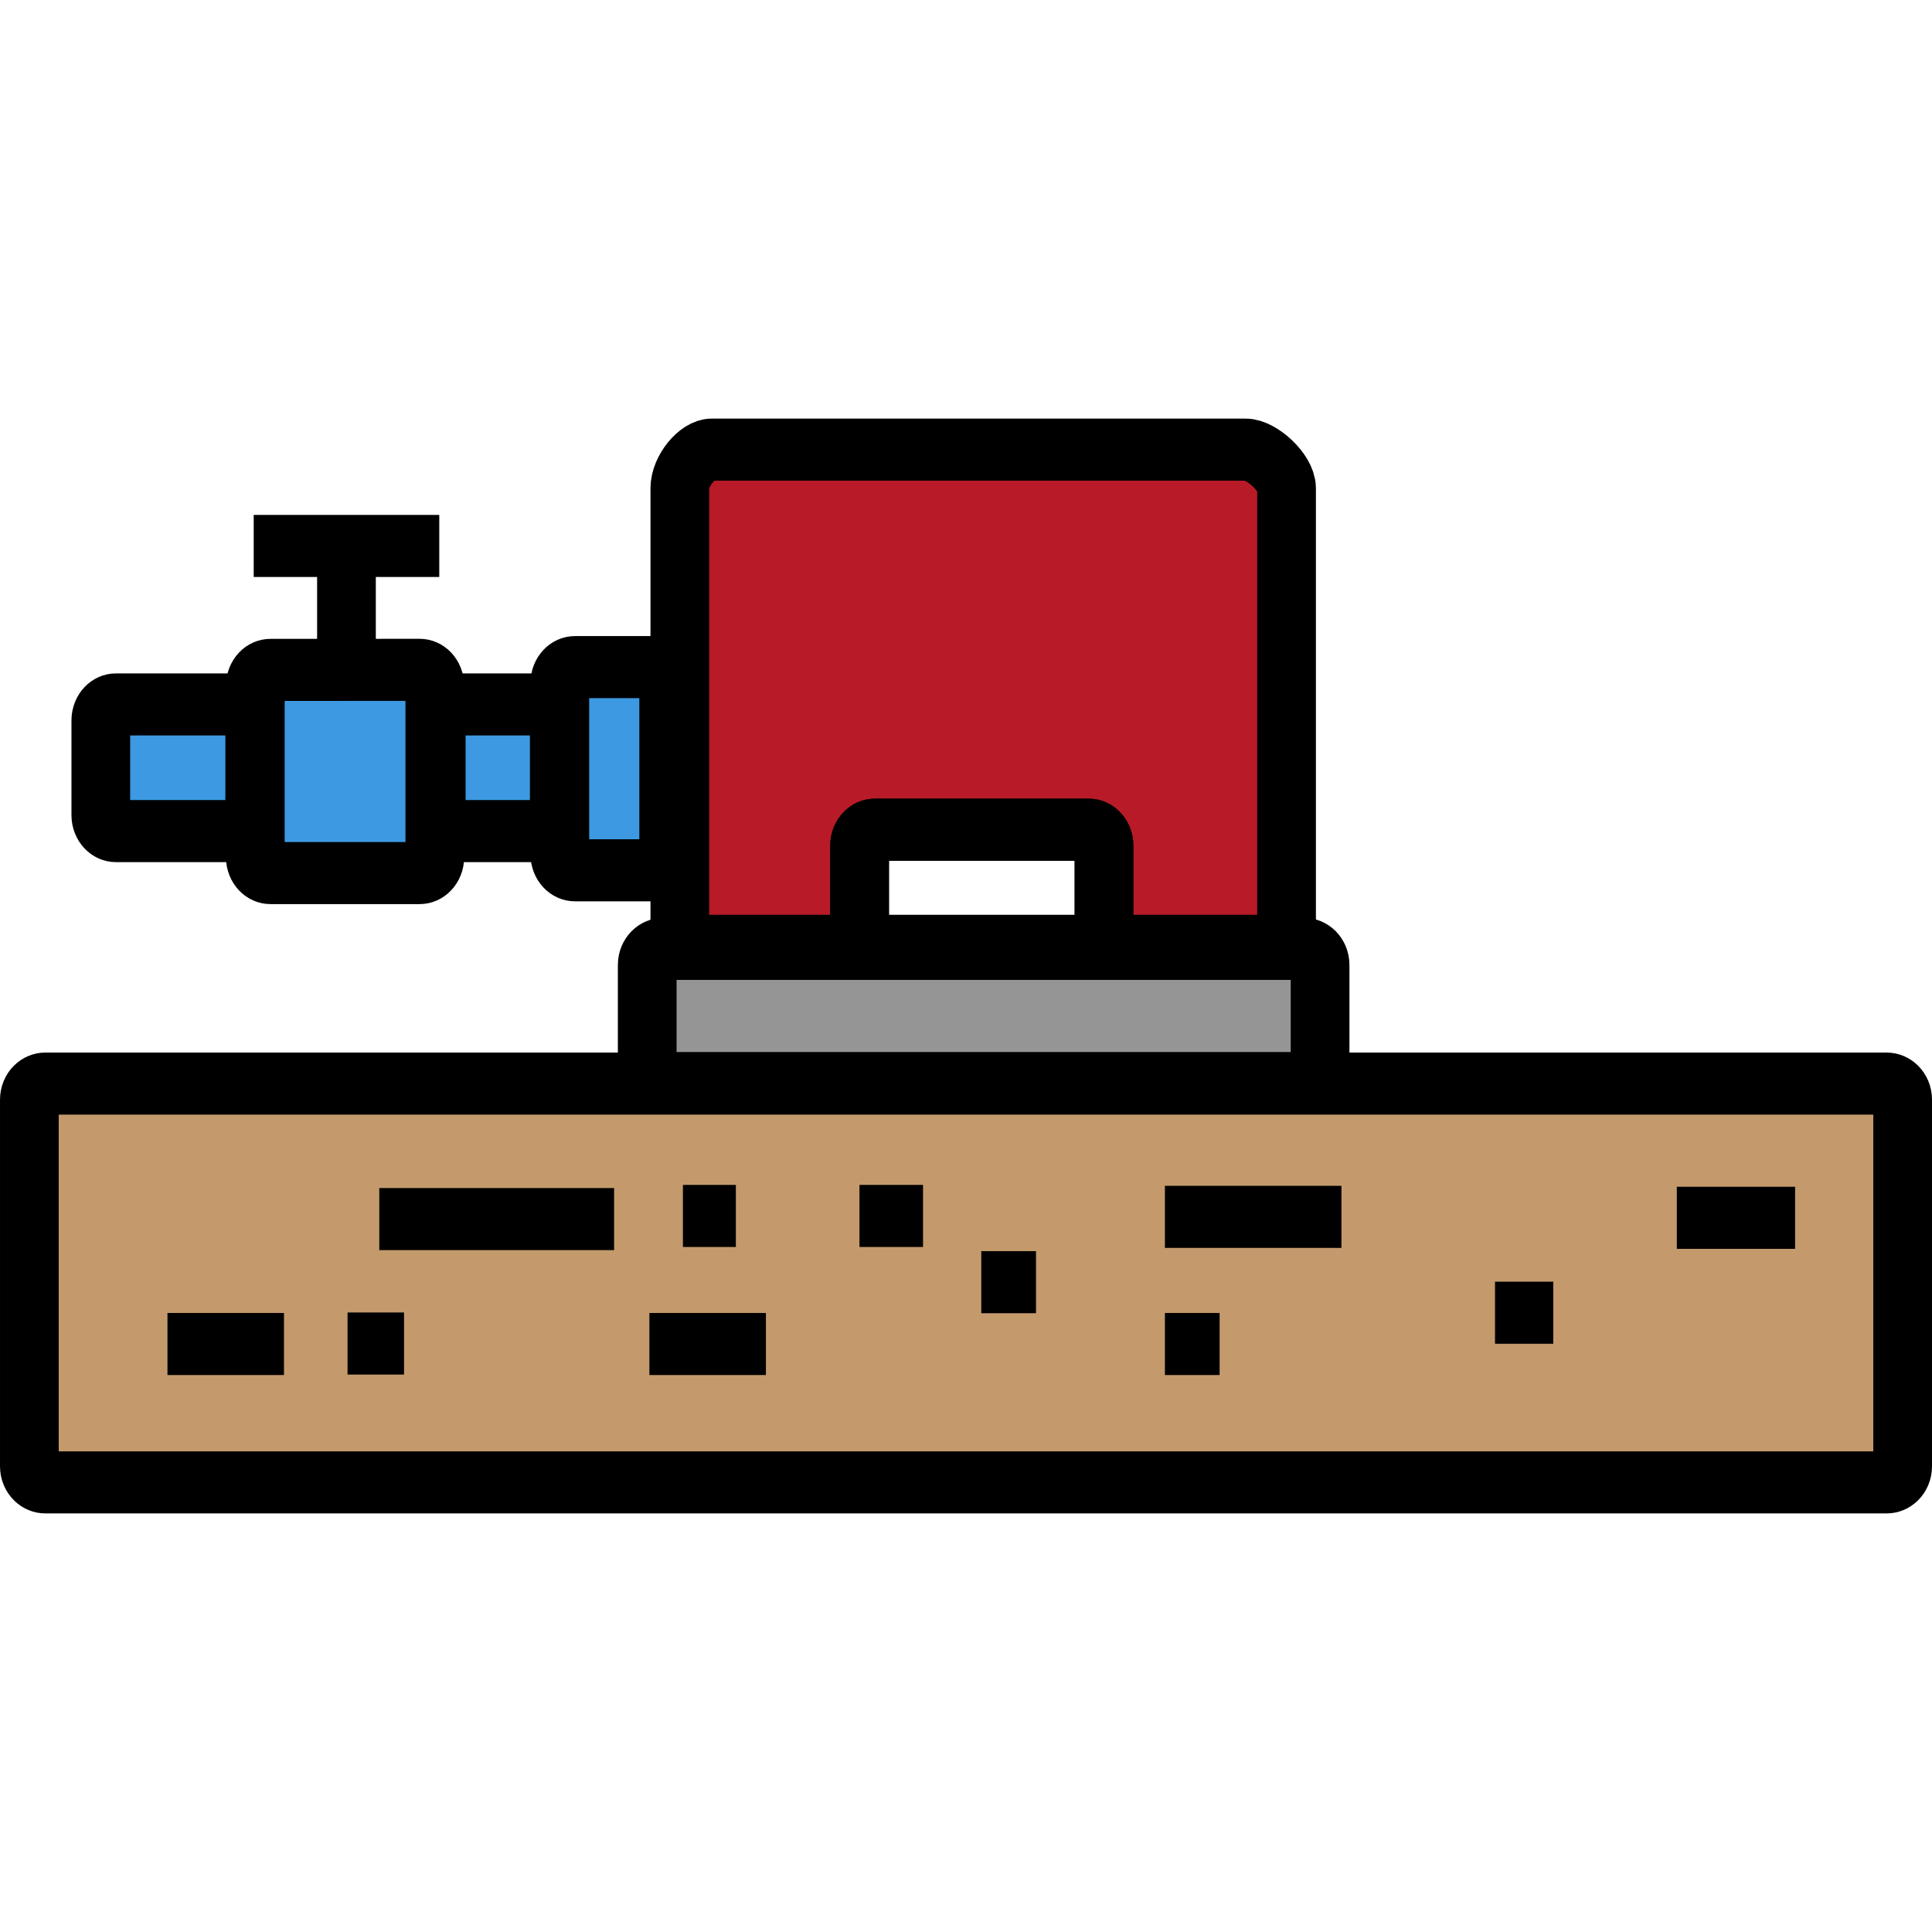
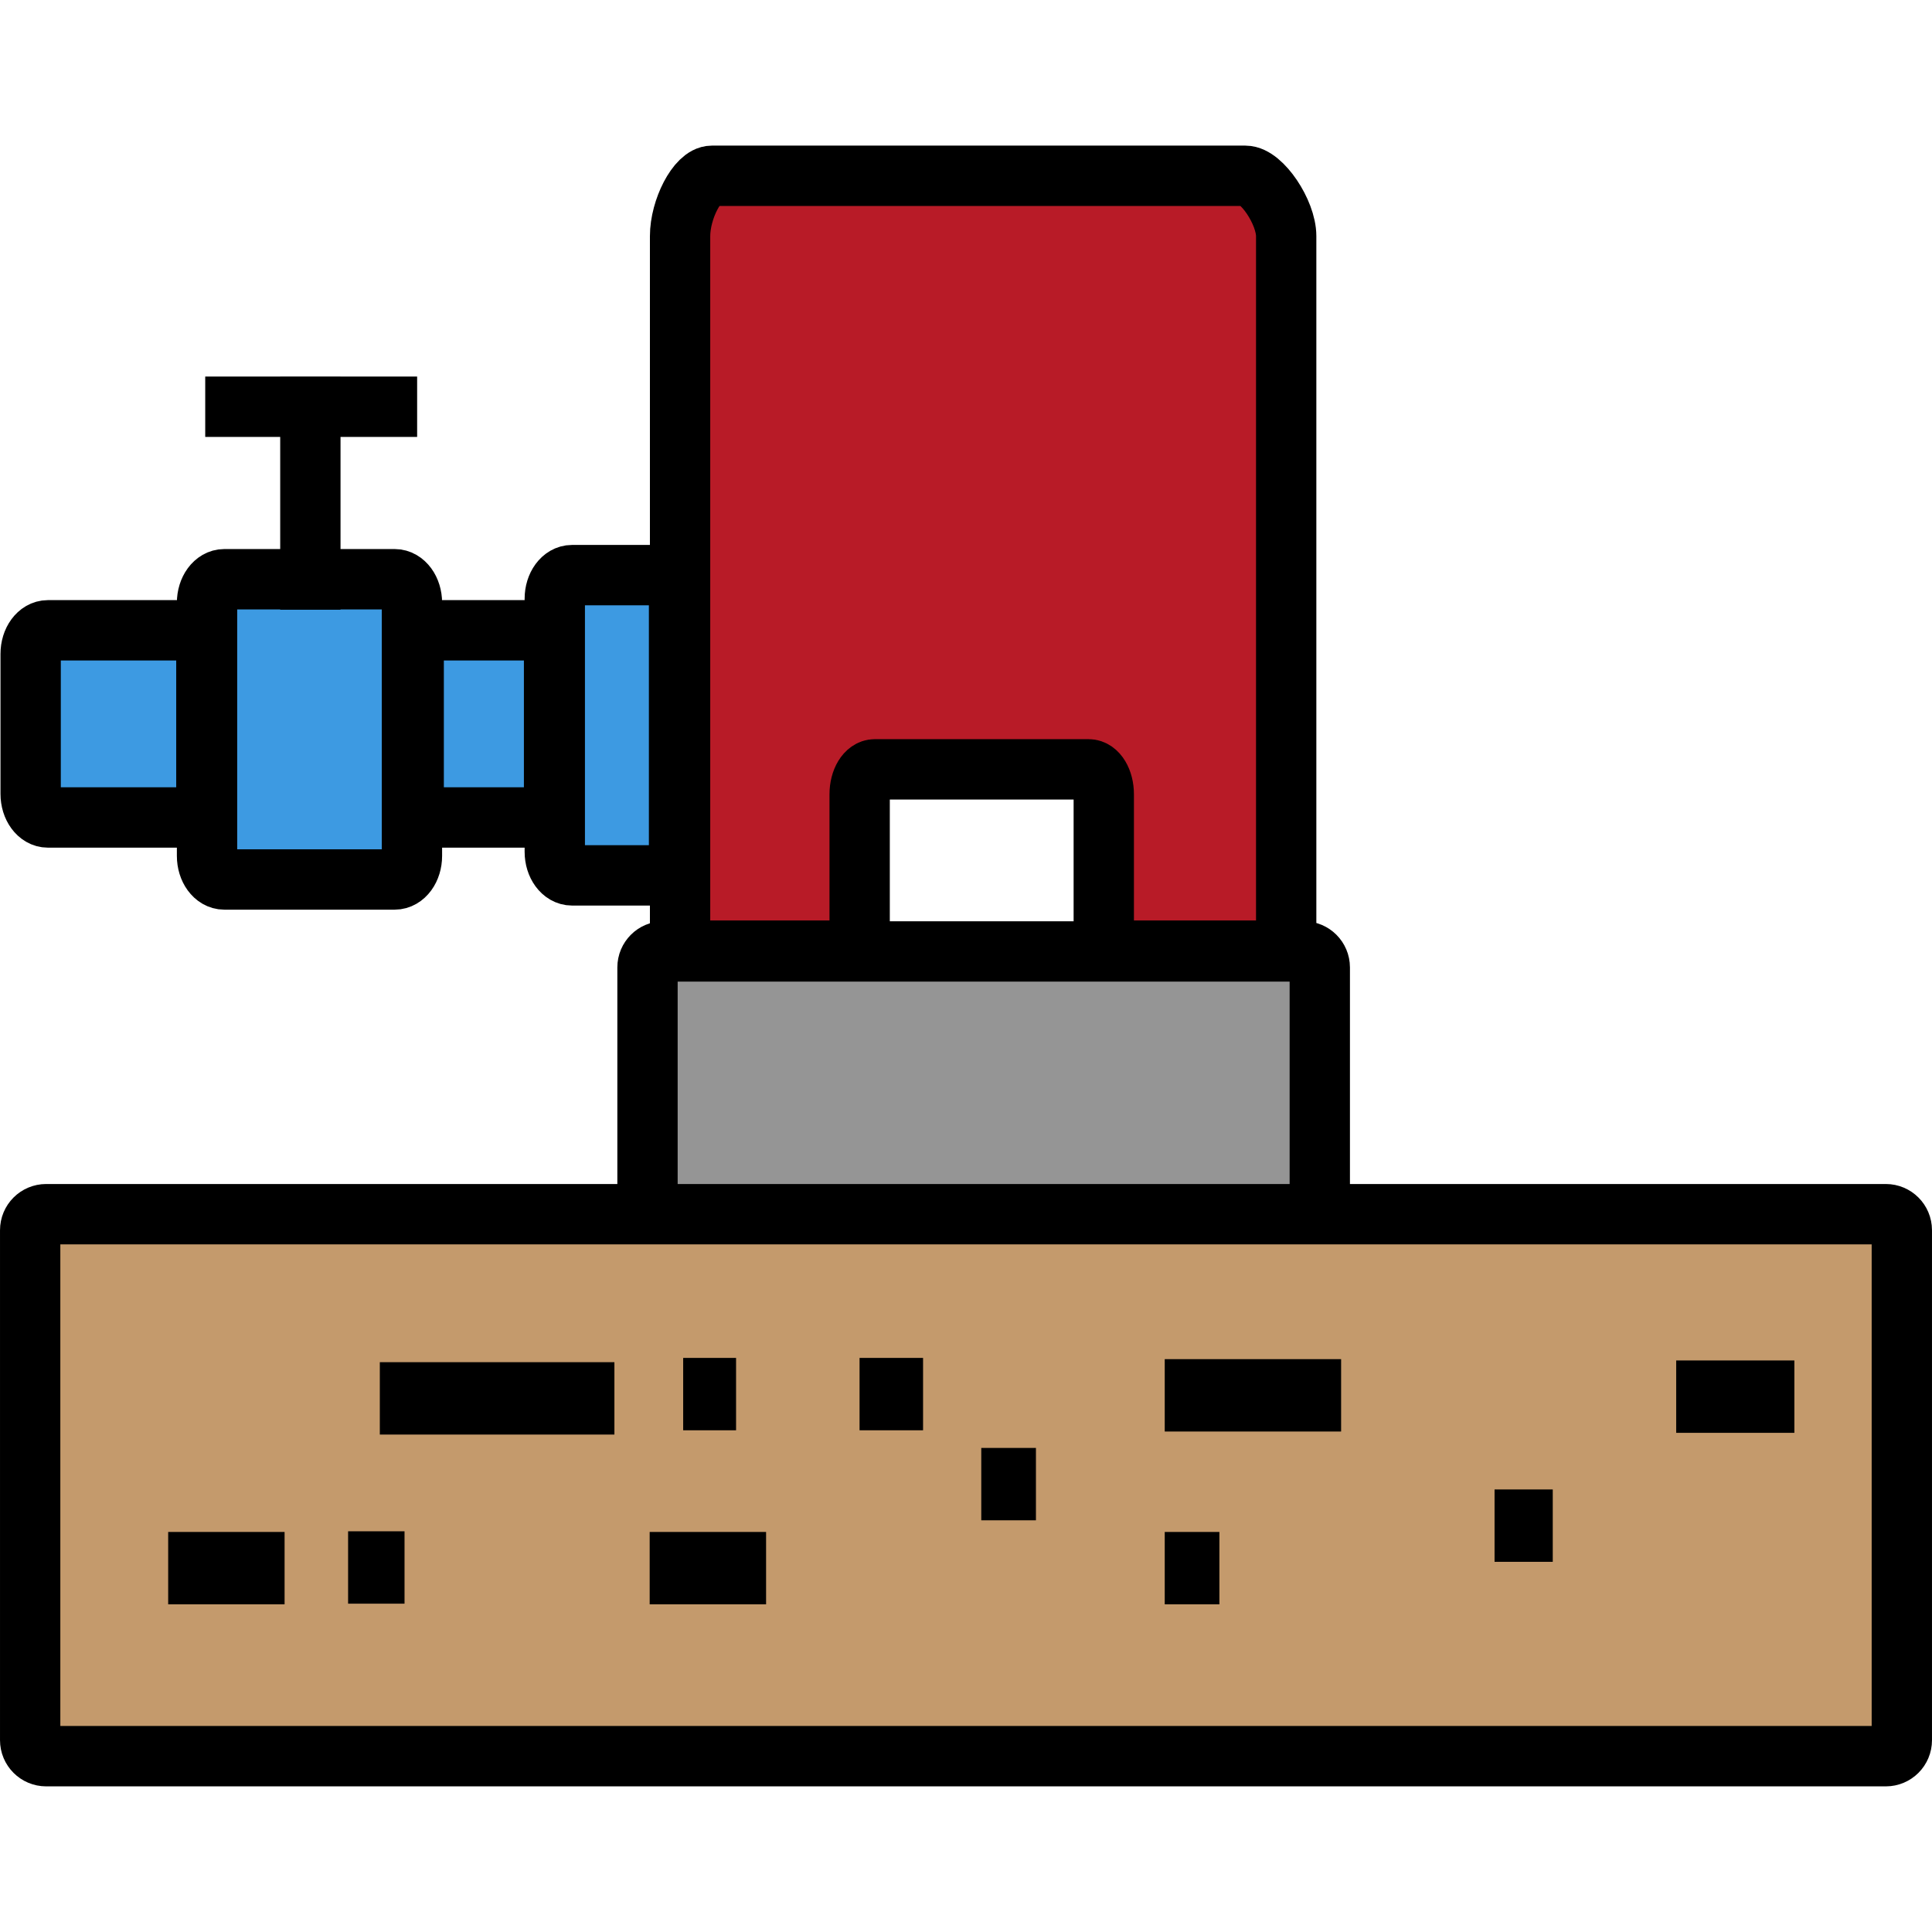
<svg xmlns="http://www.w3.org/2000/svg" width="32mm" height="32mm" viewBox="0 0 32 32" version="1.1" id="svg1" xml:space="preserve">
  <defs id="defs1" />
-   <g id="layer1" transform="translate(-122.5177,-60.34118)">
-     <g id="g32" transform="matrix(0.945985,0,0,1.000023,6.051972,4.411298)" style="stroke-width:1.028">
-       <path id="rect10" style="fill:#b81b27;fill-opacity:1;stroke:#000000;stroke-width:1.028;stroke-linecap:round;stroke-linejoin:round;stroke-dasharray:none" d="m 135.576,63.376 c -0.255,0 -0.557,0.355 -0.557,0.64 v 7.313 c 0,0.147 0.118,0.265 0.265,0.265 h 3.147 c -0.147,0 -0.265,-0.118 -0.265,-0.265 v -1.394 c 0,-0.147 0.118,-0.265 0.265,-0.265 h 3.75 c 0.147,0 0.265,0.118 0.265,0.265 v 1.394 c 0,0.147 -0.118,0.265 -0.265,0.265 h 3.196 c 0.147,0 0.265,-0.118 0.265,-0.265 v -7.313 c 0,-0.255 -0.429,-0.64 -0.715,-0.64 z" />
-       <rect style="fill:#959595;fill-opacity:1;stroke:#000000;stroke-width:1.028;stroke-linecap:round;stroke-linejoin:round;stroke-dasharray:none" id="rect12" width="11.781" height="2.222" x="134.448" y="71.645" rx="0.28" ry="0.265" />
-       <g id="g17" style="stroke-width:1.028">
-         <path id="rect9" style="fill:#3d9ae2;fill-opacity:1;stroke:#000000;stroke-width:1.028;stroke-linecap:round;stroke-linejoin:round;stroke-dasharray:none" d="m 133.183,66.978 c -0.147,0 -0.265,0.118 -0.265,0.265 v 2.835 c 0,0.147 0.118,0.265 0.265,0.265 h 1.376 c 0.147,0 0.265,-0.118 0.265,-0.265 v -2.835 c 0,-0.147 -0.118,-0.265 -0.265,-0.265 z m -5.332,0.046 c -0.147,0 -0.265,0.118 -0.265,0.265 V 70.124 c 0,0.147 0.118,0.265 0.265,0.265 h 2.613 c 0.147,0 0.265,-0.118 0.265,-0.265 v -2.836 c 0,-0.147 -0.118,-0.265 -0.265,-0.265 z m -2.705,0.572 c -0.147,0 -0.265,0.118 -0.265,0.265 v 1.568 c 0,0.147 0.118,0.265 0.265,0.265 h 2.165 c 0.147,0 0.265,-0.118 0.265,-0.265 v -1.568 c 0,-0.147 -0.118,-0.265 -0.265,-0.265 z m 5.873,0 c -0.147,0 -0.265,0.118 -0.265,0.265 v 1.568 c 0,0.147 0.118,0.265 0.265,0.265 h 1.624 c 0.147,0 0.265,-0.118 0.265,-0.265 v -1.568 c 0,-0.147 -0.118,-0.265 -0.265,-0.265 z" />
-         <path style="fill:none;stroke:#000000;stroke-width:1.028;stroke-linecap:butt;stroke-linejoin:miter;stroke-dasharray:none;stroke-opacity:1" d="m 127.558,64.971 h 3.249" id="path16" />
-         <path style="fill:none;stroke:#000000;stroke-width:1.028;stroke-linecap:butt;stroke-linejoin:miter;stroke-dasharray:none;stroke-opacity:1" d="m 129.182,64.483 v 3.041" id="path17" />
-       </g>
-       <g id="g31" style="stroke-width:1.028">
-         <rect style="fill:#c49a6c;fill-opacity:1;stroke:#000000;stroke-width:1.028;stroke-linecap:round;stroke-linejoin:round;stroke-dasharray:none" id="rect13" width="32.799" height="6.605" x="123.63" y="73.876" rx="0.28" ry="0.265" />
-         <g id="g30" style="stroke-width:1.028">
-           <g id="g29" style="stroke-width:1.028">
-             <path style="fill:none;stroke:#000000;stroke-width:1.028;stroke-linecap:butt;stroke-linejoin:miter;stroke-dasharray:none;stroke-opacity:1" d="m 129.757,76.12 h 4.111" id="path18" />
-             <path style="fill:none;stroke:#000000;stroke-width:1.028;stroke-linecap:butt;stroke-linejoin:miter;stroke-dasharray:none;stroke-opacity:1" d="m 135.073,76.068 h 0.927" id="path19" />
-             <path style="fill:none;stroke:#000000;stroke-width:1.028;stroke-linecap:butt;stroke-linejoin:miter;stroke-dasharray:none;stroke-opacity:1" d="m 138.164,76.068 h 1.113" id="path20" />
-             <path style="fill:none;stroke:#000000;stroke-width:1.028;stroke-linecap:butt;stroke-linejoin:miter;stroke-dasharray:none;stroke-opacity:1" d="m 143.512,76.083 h 3.091" id="path21" />
-             <path style="fill:none;stroke:#000000;stroke-width:1.028;stroke-linecap:butt;stroke-linejoin:miter;stroke-dasharray:none;stroke-opacity:1" d="m 152.475,76.099 h 2.071" id="path22" />
-             <path style="fill:none;stroke:#000000;stroke-width:1.028;stroke-linecap:butt;stroke-linejoin:miter;stroke-dasharray:none;stroke-opacity:1" d="m 149.292,77.671 h 1.02" id="path23" />
-             <path style="fill:none;stroke:#000000;stroke-width:1.028;stroke-linecap:butt;stroke-linejoin:miter;stroke-dasharray:none;stroke-opacity:1" d="m 143.512,78.189 h 0.958" id="path24" />
-             <path style="fill:none;stroke:#000000;stroke-width:1.028;stroke-linecap:butt;stroke-linejoin:miter;stroke-dasharray:none;stroke-opacity:1" d="m 140.297,77.165 h 0.958" id="path25" />
-             <path style="fill:none;stroke:#000000;stroke-width:1.028;stroke-linecap:butt;stroke-linejoin:miter;stroke-dasharray:none;stroke-opacity:1" d="m 134.486,78.189 h 2.04" id="path26" />
-             <path style="fill:none;stroke:#000000;stroke-width:1.028;stroke-linecap:butt;stroke-linejoin:miter;stroke-dasharray:none;stroke-opacity:1" d="m 129.201,78.181 h 0.989" id="path27" />
-             <path style="fill:none;stroke:#000000;stroke-width:1.028;stroke-linecap:butt;stroke-linejoin:miter;stroke-dasharray:none;stroke-opacity:1" d="M 126.048,78.189 H 128.088" id="path28" />
-           </g>
+   <g id="g2" transform="matrix(0.9991175,0,0,0.9999989,0.01412384,0.04192302)" style="stroke-width:1">
+     <path id="rect10" style="fill:#b81b27;fill-opacity:1;stroke:#000000;stroke-width:1;stroke-linecap:round;stroke-linejoin:round;stroke-dasharray:none" d="m 11.787,2.87 c -0.241,0 -0.527,0.554 -0.527,1 V 15.291 c 0,0.229 0.112,0.413 0.25,0.413 h 2.977 c -0.139,0 -0.25,-0.184 -0.25,-0.413 v -2.177 c 0,-0.229 0.112,-0.413 0.25,-0.413 h 3.547 c 0.139,0 0.25,0.184 0.25,0.413 v 2.177 c 0,0.229 -0.112,0.413 -0.25,0.413 h 3.024 c 0.139,0 0.25,-0.184 0.25,-0.413 V 3.87 c 0,-0.398 -0.406,-1 -0.676,-1 z" />
+     <rect style="fill:#959595;fill-opacity:1;stroke:#000000;stroke-width:1;stroke-linecap:round;stroke-linejoin:round;stroke-dasharray:none" id="rect12" width="11.145" height="4.364" x="10.72" y="15.717" rx="0.265" ry="0.265" />
+     <path id="rect9" style="fill:#3d9ae2;fill-opacity:1;stroke:#000000;stroke-width:1;stroke-linecap:round;stroke-linejoin:round;stroke-dasharray:none" d="m 9.469,9.484 c -0.158,0 -0.286,0.174 -0.286,0.391 v 4.191 c 0,0.217 0.128,0.391 0.286,0.391 h 1.488 c 0.158,0 0.286,-0.174 0.286,-0.391 V 9.875 c 0,-0.217 -0.128,-0.391 -0.286,-0.391 z m -5.765,0.068 c -0.158,0 -0.286,0.174 -0.286,0.391 v 4.191 c 0,0.217 0.128,0.391 0.286,0.391 h 2.825 c 0.158,0 0.286,-0.174 0.286,-0.391 V 9.943 c 0,-0.217 -0.128,-0.391 -0.286,-0.391 z M 0.78,10.398 c -0.158,0 -0.286,0.174 -0.286,0.391 v 2.318 c 0,0.217 0.128,0.391 0.286,0.391 H 3.121 c 0.158,0 0.286,-0.174 0.286,-0.391 v -2.318 c 0,-0.217 -0.128,-0.391 -0.286,-0.391 z m 6.35,0 c -0.158,0 -0.286,0.174 -0.286,0.391 v 2.318 c 0,0.217 0.128,0.391 0.286,0.391 h 1.755 c 0.158,0 0.286,-0.174 0.286,-0.391 v -2.318 c 0,-0.217 -0.128,-0.391 -0.286,-0.391 z" />
+     <path style="fill:none;stroke:#000000;stroke-width:1;stroke-linecap:butt;stroke-linejoin:miter;stroke-dasharray:none;stroke-opacity:1" d="M 3.388,6.695 H 6.901" id="path16" />
+     <path style="fill:none;stroke:#000000;stroke-width:1;stroke-linecap:butt;stroke-linejoin:miter;stroke-dasharray:none;stroke-opacity:1" d="M 5.131,6.202 V 10.057" id="path17" />
+     <g id="g1" style="stroke-width:1">
+       <rect style="fill:#c49a6c;fill-opacity:1;stroke:#000000;stroke-width:1;stroke-linecap:round;stroke-linejoin:round;stroke-dasharray:none" id="rect13" width="31.028" height="8.977" x="0.486" y="20.069" rx="0.265" ry="0.265" />
+       <g id="g30" style="stroke-width:0.882;stroke-dasharray:none" transform="matrix(0.945985,0,0,1.359085,-116.4657,-80.33406)">
+         <g id="g29" style="stroke-width:0.882;stroke-dasharray:none">
+           <path style="fill:none;stroke:#000000;stroke-width:0.882;stroke-linecap:butt;stroke-linejoin:miter;stroke-dasharray:none;stroke-opacity:1" d="m 129.757,76.12 h 4.111" id="path18" />
+           <path style="fill:none;stroke:#000000;stroke-width:0.882;stroke-linecap:butt;stroke-linejoin:miter;stroke-dasharray:none;stroke-opacity:1" d="m 135.073,76.068 h 0.927" id="path19" />
+           <path style="fill:none;stroke:#000000;stroke-width:0.882;stroke-linecap:butt;stroke-linejoin:miter;stroke-dasharray:none;stroke-opacity:1" d="m 138.164,76.068 h 1.113" id="path20" />
+           <path style="fill:none;stroke:#000000;stroke-width:0.882;stroke-linecap:butt;stroke-linejoin:miter;stroke-dasharray:none;stroke-opacity:1" d="m 143.512,76.083 h 3.091" id="path21" />
+           <path style="fill:none;stroke:#000000;stroke-width:0.882;stroke-linecap:butt;stroke-linejoin:miter;stroke-dasharray:none;stroke-opacity:1" d="m 152.475,76.099 h 2.071" id="path22" />
+           <path style="fill:none;stroke:#000000;stroke-width:0.882;stroke-linecap:butt;stroke-linejoin:miter;stroke-dasharray:none;stroke-opacity:1" d="m 149.292,77.671 h 1.02" id="path23" />
+           <path style="fill:none;stroke:#000000;stroke-width:0.882;stroke-linecap:butt;stroke-linejoin:miter;stroke-dasharray:none;stroke-opacity:1" d="m 143.512,78.189 h 0.958" id="path24" />
+           <path style="fill:none;stroke:#000000;stroke-width:0.882;stroke-linecap:butt;stroke-linejoin:miter;stroke-dasharray:none;stroke-opacity:1" d="m 140.297,77.165 h 0.958" id="path25" />
+           <path style="fill:none;stroke:#000000;stroke-width:0.882;stroke-linecap:butt;stroke-linejoin:miter;stroke-dasharray:none;stroke-opacity:1" d="m 134.486,78.189 h 2.04" id="path26" />
+           <path style="fill:none;stroke:#000000;stroke-width:0.882;stroke-linecap:butt;stroke-linejoin:miter;stroke-dasharray:none;stroke-opacity:1" d="m 129.201,78.181 h 0.989" id="path27" />
+           <path style="fill:none;stroke:#000000;stroke-width:0.882;stroke-linecap:butt;stroke-linejoin:miter;stroke-dasharray:none;stroke-opacity:1" d="M 126.048,78.189 H 128.088" id="path28" />
        </g>
      </g>
-       <rect style="fill:none;fill-opacity:0;stroke:#000000;stroke-width:1.028;stroke-linecap:round;stroke-linejoin:round;stroke-dasharray:none" id="rect11" width="4.279" height="1.923" x="138.167" y="69.671" rx="0.28" ry="0.265" />
    </g>
  </g>
</svg>
